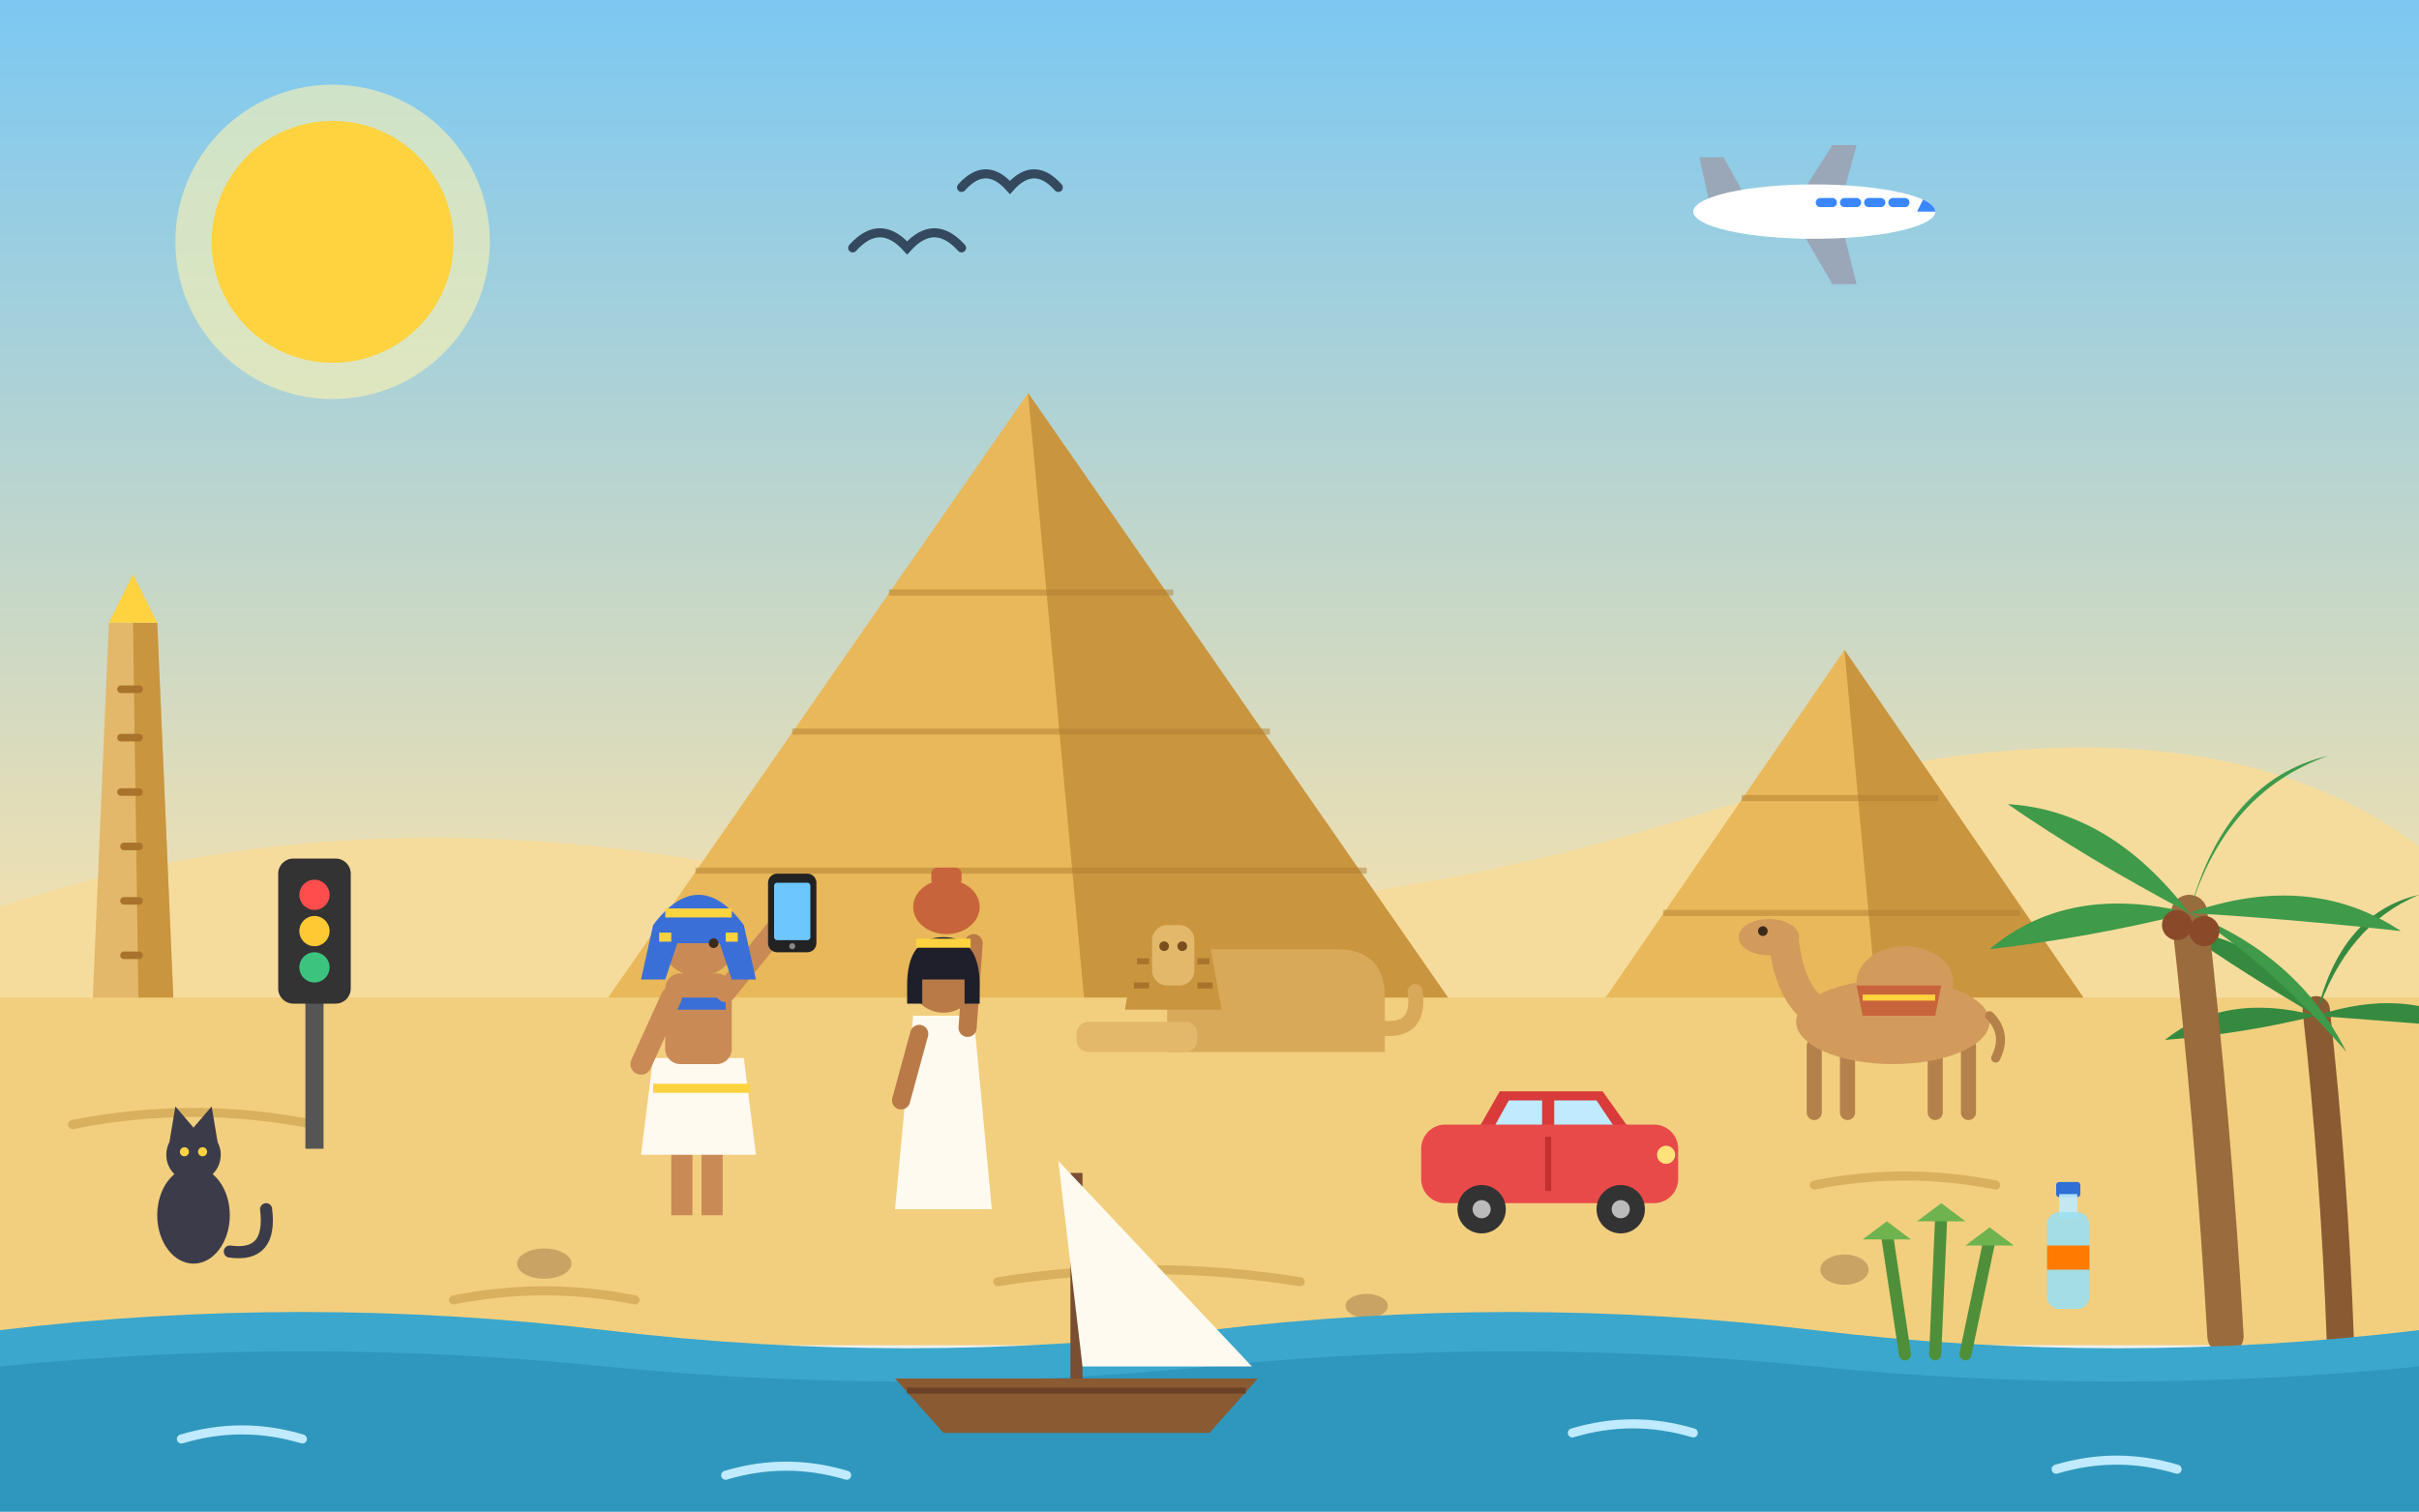
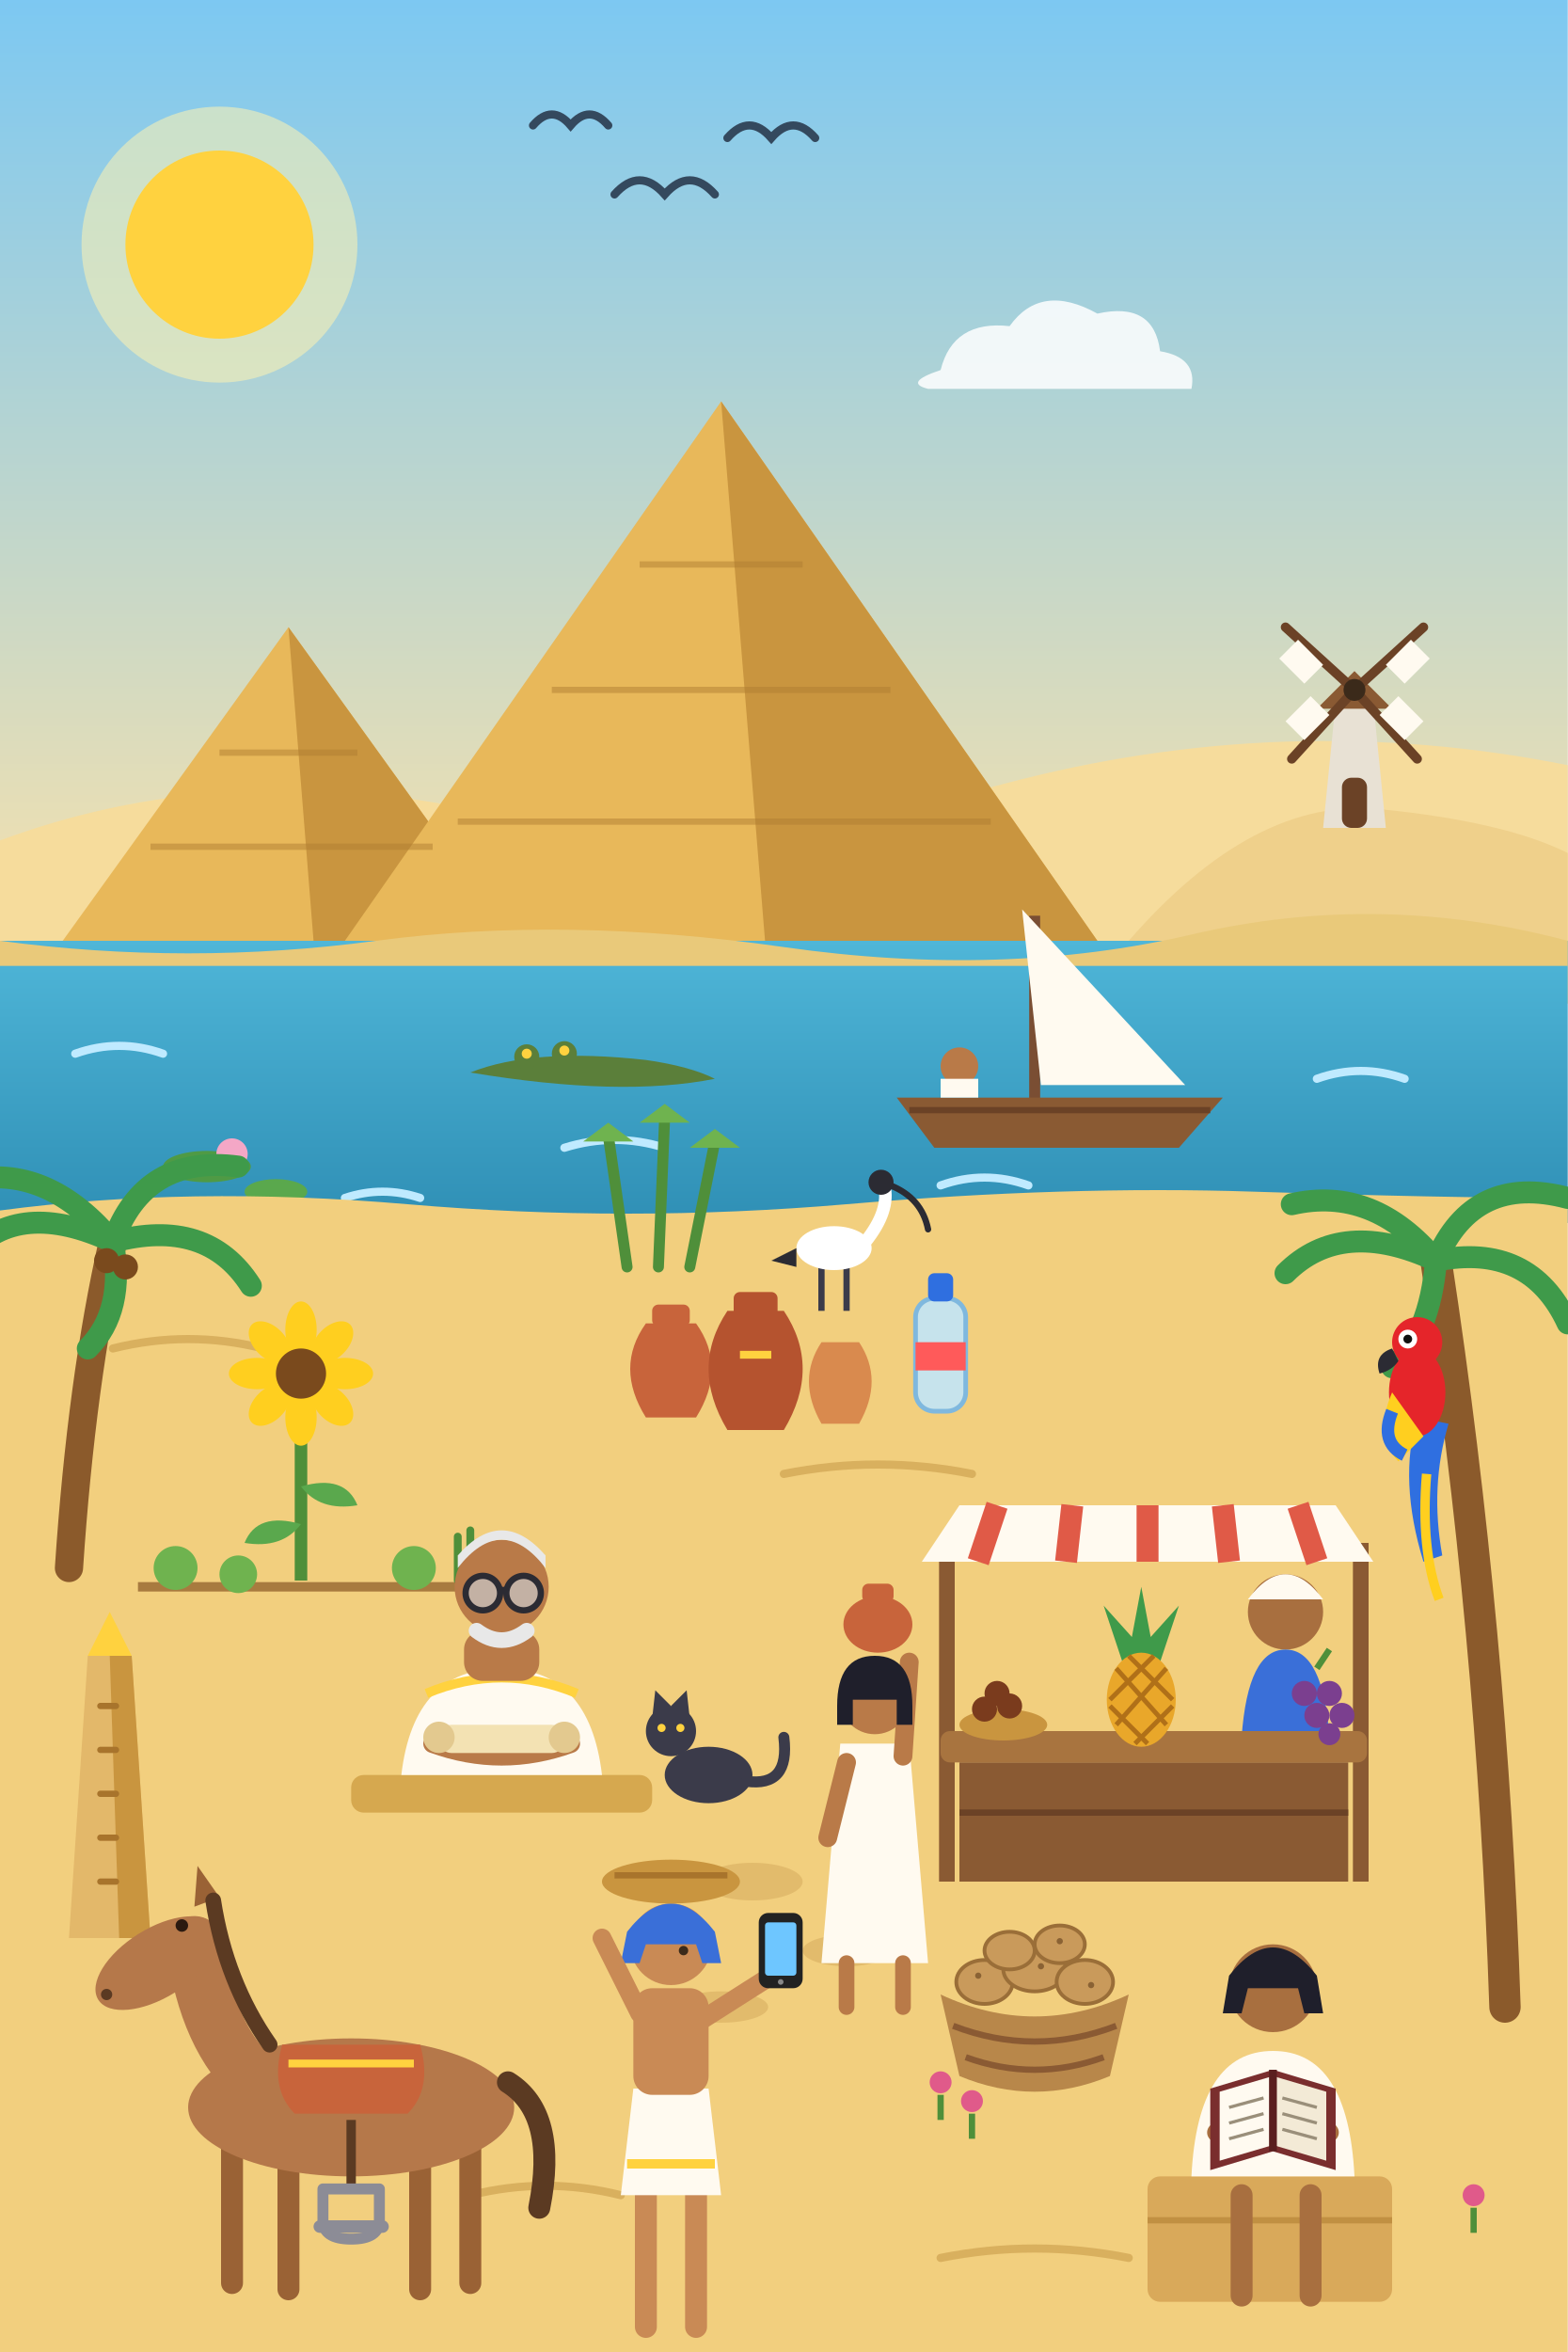
- <svg xmlns="http://www.w3.org/2000/svg" width="800" height="500" viewBox="0 0 800 500">
+ <svg xmlns="http://www.w3.org/2000/svg" width="500" height="750" viewBox="0 0 500 750">
  <defs>
    <linearGradient id="sky" x1="0" y1="0" x2="0" y2="1">
      <stop offset="0" stop-color="#7cc8f2" />
      <stop offset="1" stop-color="#ffe3a8" />
    </linearGradient>
+     <linearGradient id="nile" x1="0" y1="0" x2="0" y2="1">
+       <stop offset="0" stop-color="#4fb6d8" />
+       <stop offset="1" stop-color="#2f8fb5" />
+     </linearGradient>
  </defs>
-   <rect width="800" height="345" fill="url(#sky)" />
-   <circle cx="110" cy="80" r="52" fill="#fff3b0" opacity="0.6" />
+   <rect width="500" height="320" fill="url(#sky)" />
+   <circle cx="70" cy="78" r="44" fill="#fff3b0" opacity="0.55" />
  <g data-anim="sun" fill="#ffd23f">
-     <circle cx="110" cy="80" r="40" />
+     <circle cx="70" cy="78" r="30" />
+   </g>
+   <g data-anim="cloud">
+     <path d="M300 118q4-16 22-14q10-14 28-4q18-4 20 12q12 2 10 12H296q-8-2 4-6Z" fill="#fff" fill-opacity="0.85" />
  </g>
  <g data-anim="birds">
-     <path d="M282 82q9-10 18 0q9-10 18 0M318 62q8-9 16 0q8-9 16 0" fill="none" stroke="#34495e" stroke-width="3" stroke-linecap="round" />
-   </g>
-   <path d="M0 300q120-40 260-10t300-20 240 10V345H0Z" fill="#f6dc9c" />
-   <path d="M30 346L36 206h16l6 140Z" fill="#e3b86a" />
-   <path d="M44 206L52 206 58 346H46Z" fill="#c9953f" />
-   <path d="M36 206l8-16 8 16Z" fill="#ffd23f" />
-   <path d="M40 228h6M40 244h6M40 262h6M41 280h5M41 298h5M41 316h5" stroke="#a8742c" stroke-width="2.5" stroke-linecap="round" />
-   <path d="M190 346L340 130 490 346Z" fill="#e8b85a" />
-   <path d="M340 130L490 346H360Z" fill="#c9953f" />
-   <path d="M230 288H452M262 242H420M294 196H388" stroke="#b07f32" stroke-width="2" stroke-opacity="0.5" />
-   <path d="M520 346L610 215 700 346Z" fill="#e8b85a" />
-   <path d="M610 215L700 346H622Z" fill="#c9953f" />
-   <path d="M550 302H668M576 264H641" stroke="#b07f32" stroke-width="2" stroke-opacity="0.5" />
-   <rect y="330" width="800" height="115" fill="#f2cf7e" />
-   <path d="M24 372q40-8 80 0M330 424q50-8 100 0M600 392q30-6 60 0M150 430q30-6 60 0" fill="none" stroke="#d9b05e" stroke-width="3" stroke-linecap="round" />
-   <ellipse cx="180" cy="418" rx="9" ry="5" fill="#c9a364" />
-   <ellipse cx="452" cy="432" rx="7" ry="4" fill="#c9a364" />
-   <ellipse cx="610" cy="420" rx="8" ry="5" fill="#c9a364" />
-   <path d="M386 348V328q0-12 14-14h42q16 0 16 16v18Z" fill="#d9a95a" />
-   <path d="M456 340q14 2 12-12" fill="none" stroke="#d9a95a" stroke-width="5" stroke-linecap="round" />
-   <rect x="356" y="338" width="40" height="10" rx="4" fill="#e3b86a" />
-   <path d="M372 334l5-28q11-10 22 0l5 28Z" fill="#c9953f" />
-   <path d="M376 318h4M396 318h4M375 326h5M396 326h5" stroke="#a8742c" stroke-width="2" />
-   <rect x="381" y="306" width="14" height="20" rx="5" fill="#e3b86a" />
-   <circle cx="385" cy="313" r="1.6" fill="#7a4e1d" />
-   <circle cx="391" cy="313" r="1.6" fill="#7a4e1d" />
-   <path d="M600 346v22M611 346v22M640 346v22M651 346v22" stroke="#b5814a" stroke-width="5" stroke-linecap="round" />
-   <ellipse cx="626" cy="338" rx="32" ry="14" fill="#d29b5c" />
-   <ellipse cx="630" cy="325" rx="16" ry="12" fill="#d29b5c" />
-   <g data-anim="camel-head">
-     <path d="M600 334q-8-6-10-22" fill="none" stroke="#d29b5c" stroke-width="10" stroke-linecap="round" />
-     <ellipse cx="585" cy="310" rx="10" ry="6" fill="#d29b5c" />
-     <circle cx="583" cy="308" r="1.6" fill="#3b2a1a" />
-   </g>
-   <path d="M658 336q6 6 2 14" fill="none" stroke="#b5814a" stroke-width="3" stroke-linecap="round" />
-   <path d="M614 326h28l-2 10h-24Z" fill="#c8643b" />
-   <path d="M616 330h24" stroke="#ffd23f" stroke-width="2" />
-   <path d="M774 444q-2-56-8-110" fill="none" stroke="#8a5a33" stroke-width="9" stroke-linecap="round" />
-   <g data-anim="palm-back">
-     <path d="M766 336q-30-8-50 8q26-2 50-8q-18-26-44-28q20 14 44 28q10-30 34-40q-26 6-34 40q30-10 52 4q-26-2-52-4Z" fill="#358a40" />
-   </g>
-   <path d="M736 442q-4-70-12-140" fill="none" stroke="#9a6b3c" stroke-width="12" stroke-linecap="round" />
-   <g data-anim="palm">
-     <path d="M724 302q-40-10-66 12q34-4 66-12q-26-34-60-36q26 18 60 36q12-40 46-52q-34 8-46 52q40-14 70 6q-36-4-70-6q36 14 52 46q-26-30-52-46Z" fill="#3f9a4a" />
-     <circle cx="720" cy="306" r="5" fill="#8a4a2a" />
-     <circle cx="729" cy="308" r="5" fill="#8a4a2a" />
-   </g>
-   <ellipse cx="64" cy="402" rx="12" ry="16" fill="#3b3b4a" />
-   <circle cx="64" cy="382" r="9" fill="#3b3b4a" />
-   <path d="M56 378l2-12 6 7ZM72 378l-2-12-6 7Z" fill="#3b3b4a" />
+     <path d="M196 62q8-9 16 0q8-9 16 0M232 44q7-8 14 0q7-8 14 0M170 40q6-7 12 0q6-7 12 0" fill="none" stroke="#34495e" stroke-width="2.6" stroke-linecap="round" />
+   </g>
+   <path d="M0 268q70-26 150-10t170-8 180-6V320H0Z" fill="#f6dc9c" />
+   <path d="M20 300L92 200 164 300Z" fill="#e8b85a" />
+   <path d="M92 200L164 300H100Z" fill="#c9953f" />
+   <path d="M110 300L230 128 350 300Z" fill="#e8b85a" />
+   <path d="M230 128L350 300H244Z" fill="#c9953f" />
+   <path d="M146 262H316M176 220H284M204 180H256" stroke="#b07f32" stroke-width="2" stroke-opacity="0.5" />
+   <path d="M48 270H138M70 240H114" stroke="#b07f32" stroke-width="2" stroke-opacity="0.5" />
+   <path d="M360 300q40-46 80-42t60 14V320H360Z" fill="#efd08b" />
+   <rect y="300" width="500" height="90" fill="url(#nile)" />
+   <path d="M0 300q60 8 120 0t130 2 130-4 120 2V308H0Z" fill="#e9c97a" />
+   <g data-anim="waves">
+     <path d="M24 336q14-5 28 0M180 366q16-5 32 0M300 378q14-5 28 0M420 344q14-5 28 0M110 382q12-4 24 0" fill="none" stroke="#bfeaff" stroke-width="2.6" stroke-linecap="round" />
+   </g>
+   <ellipse cx="66" cy="372" rx="14" ry="5" fill="#4f9a45" />
+   <ellipse cx="88" cy="380" rx="10" ry="4" fill="#5aa84d" />
+   <circle cx="74" cy="368" r="5" fill="#f4a7c6" />
+   <g data-anim="boat">
+     <path d="M330 352V292" stroke="#7a4e33" stroke-width="3.5" />
+     <path d="M326 290L378 346H332Z" fill="#fffaf0" />
+     <path d="M286 350h104l-14 16h-78Z" fill="#8a5a33" />
+     <path d="M290 354h96" stroke="#6b4226" stroke-width="2" />
+     <circle cx="306" cy="340" r="6" fill="#b97a48" />
+     <path d="M300 350v-6h12v6" fill="#fffaf0" />
+   </g>
+   <g data-anim="crocodile">
+     <path d="M150 342q20-8 56-4q14 2 22 6q-30 6-78-2Z" fill="#5b7f3a" />
+     <circle cx="168" cy="337" r="4" fill="#5b7f3a" />
+     <circle cx="180" cy="336" r="4" fill="#5b7f3a" />
+     <circle cx="168" cy="336" r="1.6" fill="#ffd23f" />
+     <circle cx="180" cy="335" r="1.6" fill="#ffd23f" />
+   </g>
+   <path d="M0 386q60-8 130-2t140 0 130-4 100 2V750H0Z" fill="#f2cf7e" />
+   <path d="M36 430q24-6 48 0M250 470q30-6 60 0M150 700q24-6 48 0M300 720q30-6 60 0" fill="none" stroke="#d9b05e" stroke-width="2.6" stroke-linecap="round" />
+   <g fill="#e2bb6c">
+     <ellipse cx="240" cy="600" rx="16" ry="6" />
+     <ellipse cx="270" cy="622" rx="14" ry="5" />
+     <ellipse cx="230" cy="640" rx="15" ry="5" />
+   </g>
+   <g data-anim="papyrus">
+     <path d="M200 404l-6-42M210 404l2-48M220 404l8-40" stroke="#4f8f3a" stroke-width="3.5" stroke-linecap="round" />
+     <path d="M186 364l8-6 8 6ZM204 358l8-6 8 6ZM220 366l8-6 8 6Z" fill="#6fb34f" />
+   </g>
+   <g data-anim="ibis">
+     <path d="M262 402v16M270 402v16" stroke="#3b3b4a" stroke-width="2" />
+     <ellipse cx="266" cy="398" rx="12" ry="7" fill="#fff" />
+     <path d="M276 396q8-10 6-18" fill="none" stroke="#fff" stroke-width="4" stroke-linecap="round" />
+     <circle cx="281" cy="377" r="4" fill="#2b2b33" />
+     <path d="M284 378q10 4 12 14" fill="none" stroke="#2b2b33" stroke-width="2" stroke-linecap="round" />
+     <path d="M254 398l-8 4 8 2Z" fill="#2b2b33" />
+   </g>
+   <g data-anim="palm-left">
+     <path d="M22 500q4-60 14-104" fill="none" stroke="#8b5a2b" stroke-width="9" stroke-linecap="round" />
+     <path d="M36 396q-30-14-46 4M36 396q-20-24-44-20M36 396q10-28 40-24M36 396q30-8 44 14M36 396q4 22-8 34" fill="none" stroke="#3f9a4a" stroke-width="7" stroke-linecap="round" />
+     <circle cx="34" cy="402" r="4" fill="#7a4a1d" />
+     <circle cx="40" cy="404" r="4" fill="#7a4a1d" />
+   </g>
+   <path d="M206 452q-10-16 0-30h16q10 14 0 30Z" fill="#c8643b" />
+   <rect x="208" y="416" width="12" height="7" rx="2" fill="#c8643b" />
+   <path d="M232 456q-12-20 0-38h18q12 18 0 38Z" fill="#b5532f" />
+   <rect x="234" y="412" width="14" height="8" rx="2" fill="#b5532f" />
+   <path d="M236 432h10" stroke="#ffd23f" stroke-width="2.5" />
+   <path d="M262 454q-8-14 0-26h12q8 12 0 26Z" fill="#d98a4e" />
+   <path d="M44 506h104" stroke="#a87b3f" stroke-width="3" />
+   <g fill="#6fb34f">
+     <circle cx="56" cy="500" r="7" />
+     <circle cx="76" cy="502" r="6" />
+     <circle cx="132" cy="500" r="7" />
+   </g>
+   <path d="M146 504v-14M150 504v-16M154 504v-12" stroke="#4f8f3a" stroke-width="2.5" stroke-linecap="round" />
+   <path d="M22 618L28 528h14l6 90Z" fill="#e3b86a" />
+   <path d="M35 528h7l6 90H38Z" fill="#c9953f" />
+   <path d="M28 528l7-14 7 14Z" fill="#ffd23f" />
+   <path d="M32 544h5M32 558h5M32 572h5M32 586h5M32 600h5" stroke="#a8742c" stroke-width="2" stroke-linecap="round" />
+   <rect x="112" y="566" width="96" height="12" rx="4" fill="#d6a84f" />
+   <path d="M128 566q4-34 32-34q28 0 32 34Z" fill="#fffaf0" />
+   <path d="M136 540q24-10 48 0" stroke="#ffd23f" stroke-width="3" fill="none" />
+   <rect x="148" y="520" width="24" height="16" rx="6" fill="#b97a48" />
+   <circle cx="160" cy="506" r="15" fill="#b97a48" />
+   <path d="M146 500q14-18 28 0v-4q-14-16-28 0Z" fill="#e8e8e8" />
+   <path d="M152 520q8 6 16 0" stroke="#e8e8e8" stroke-width="5" stroke-linecap="round" fill="none" />
+   <path d="M138 556q22 8 44 0" stroke="#b97a48" stroke-width="6" stroke-linecap="round" fill="none" />
+   <rect x="140" y="550" width="40" height="9" rx="4" fill="#f3e2b3" />
+   <circle cx="140" cy="554" r="5" fill="#e3c98f" />
+   <circle cx="180" cy="554" r="5" fill="#e3c98f" />
+   <ellipse cx="226" cy="566" rx="14" ry="9" fill="#3b3b4a" />
+   <circle cx="214" cy="552" r="8" fill="#3b3b4a" />
+   <path d="M208 548l1-9 5 5ZM220 548l-1-9-5 5Z" fill="#3b3b4a" />
+   <circle cx="211" cy="551" r="1.3" fill="#ffd23f" />
+   <circle cx="217" cy="551" r="1.3" fill="#ffd23f" />
  <g data-anim="cat-tail">
-     <path d="M76 414q14 2 12-14" fill="none" stroke="#3b3b4a" stroke-width="4" stroke-linecap="round" />
-   </g>
-   <circle cx="61" cy="381" r="1.5" fill="#ffd23f" />
-   <circle cx="67" cy="381" r="1.5" fill="#ffd23f" />
-   <path d="M0 440q100-12 200 0t200 0 200 0 200 0V500H0Z" fill="#3ba7cc" />
-   <path d="M0 452q100-10 200 0t200 0 200 0 200 0V500H0Z" fill="#2f97bd" />
-   <g data-anim="waves">
-     <path d="M60 476q20-6 40 0M240 488q20-6 40 0M520 474q20-6 40 0M680 486q20-6 40 0" fill="none" stroke="#bfeaff" stroke-width="3" stroke-linecap="round" />
-   </g>
-   <g data-anim="boat">
-     <path d="M356 458V388" stroke="#7a4e33" stroke-width="4" />
-     <path d="M350 384L414 452H358Z" fill="#fffaf0" />
-     <path d="M296 456h120l-16 18h-88Z" fill="#8a5a33" />
-     <path d="M300 460h112" stroke="#6b4226" stroke-width="2" />
-   </g>
-   <g data-anim="papyrus">
-     <path d="M630 448l-6-40M640 448l2-46M650 448l8-38" stroke="#4f8f3a" stroke-width="4" stroke-linecap="round" />
-     <path d="M616 410l8-6 8 6ZM634 404l8-6 8 6ZM650 412l8-6 8 6Z" fill="#6fb34f" />
-   </g>
-   <g data-anim="woman">
-     <path d="M302 336h20l6 64h-32Z" fill="#fffaf0" />
-     <path d="M320 340l2-28" stroke="#b97a48" stroke-width="6" stroke-linecap="round" />
-     <path d="M304 342l-6 22" stroke="#b97a48" stroke-width="6" stroke-linecap="round" />
-     <circle cx="312" cy="324" r="11" fill="#b97a48" />
-     <path d="M300 326q0-16 12-16t12 16v6h-5v-8h-14v8h-5Z" fill="#1f1f2b" />
-     <path d="M303 312h18" stroke="#ffd23f" stroke-width="3" />
-     <ellipse cx="313" cy="300" rx="11" ry="9" fill="#c8643b" />
-     <rect x="308" y="287" width="10" height="6" rx="2" fill="#c8643b" />
-   </g>
-   <rect x="222" y="378" width="7" height="24" fill="#c98a55" />
-   <rect x="232" y="378" width="7" height="24" fill="#c98a55" />
-   <path d="M216 350H246L250 382H212Z" fill="#fffaf0" />
-   <path d="M216 360H248" stroke="#ffd23f" stroke-width="3" />
-   <rect x="220" y="322" width="22" height="30" rx="5" fill="#c98a55" />
-   <path d="M222 332h18" stroke="#3a6fd8" stroke-width="4" />
-   <path d="M240 328L257 307" stroke="#c98a55" stroke-width="7" stroke-linecap="round" />
-   <path d="M222 330L212 352" stroke="#c98a55" stroke-width="7" stroke-linecap="round" />
-   <circle cx="231" cy="310" r="13" fill="#c98a55" />
-   <path d="M216 306q15-20 30 0l4 18h-8l-4-12h-14l-4 12h-8Z" fill="#3a6fd8" />
-   <path d="M220 302h22M218 310h4M240 310h4" stroke="#ffd23f" stroke-width="3" />
-   <circle cx="236" cy="312" r="1.6" fill="#3b2a1a" />
+     <path d="M238 568q14 2 12-14" fill="none" stroke="#3b3b4a" stroke-width="3.5" stroke-linecap="round" />
+   </g>
+   <path d="M480 640q-4-120-22-238" fill="none" stroke="#8b5a2b" stroke-width="10" stroke-linecap="round" />
+   <path d="M458 402q-30-14-48 4M458 402q-20-24-46-18M458 402q12-28 42-20M458 402q30-6 42 20M458 402q-2 24-14 34" fill="none" stroke="#3f9a4a" stroke-width="7" stroke-linecap="round" />
+   <path d="M466 450l-12 4" stroke="#8b5a2b" stroke-width="5" stroke-linecap="round" />
+   <path d="M302 600V492M434 600V492" stroke="#8a5a33" stroke-width="5" />
+   <g data-anim="seller">
+     <circle cx="410" cy="514" r="12" fill="#a86f3f" />
+     <path d="M398 510q12-16 24 0Z" fill="#fffaf0" />
+     <path d="M396 554q2-28 14-28t14 28Z" fill="#3a6fd8" />
+   </g>
+   <path d="M294 498l12-18h120l12 18Z" fill="#fffaf0" />
+   <path d="M318 480l-6 18M342 480l-2 18M366 480v18M390 480l2 18M414 480l6 18" stroke="#e05a47" stroke-width="7" />
+   <rect x="300" y="552" width="136" height="10" rx="3" fill="#a8743f" />
+   <rect x="306" y="562" width="124" height="38" fill="#8a5a33" />
+   <path d="M306 578h124" stroke="#6b4226" stroke-width="2" />
+   <ellipse cx="320" cy="550" rx="14" ry="5" fill="#c9953f" />
+   <g fill="#7a3b1d">
+     <circle cx="314" cy="545" r="4" />
+     <circle cx="322" cy="544" r="4" />
+     <circle cx="318" cy="540" r="4" />
+   </g>
+   <g fill="#7b3f8f">
+     <circle cx="416" cy="540" r="4" />
+     <circle cx="424" cy="540" r="4" />
+     <circle cx="420" cy="547" r="4" />
+     <circle cx="428" cy="547" r="4" />
+     <circle cx="424" cy="553" r="3.5" />
+   </g>
+   <path d="M420 532l4-6" stroke="#4f8f3a" stroke-width="2" />
+   <g data-anim="carrier">
+     <path d="M268 556h22l6 70h-34Z" fill="#fffaf0" />
+     <path d="M288 560l2-30" stroke="#b97a48" stroke-width="6" stroke-linecap="round" />
+     <path d="M270 562l-6 24" stroke="#b97a48" stroke-width="6" stroke-linecap="round" />
+     <circle cx="279" cy="542" r="11" fill="#b97a48" />
+     <path d="M267 544q0-16 12-16t12 16v6h-5v-8h-14v8h-5Z" fill="#1f1f2b" />
+     <ellipse cx="280" cy="518" rx="11" ry="9" fill="#c8643b" />
+     <rect x="275" y="505" width="10" height="6" rx="2" fill="#c8643b" />
+     <path d="M270 626v14M288 626v14" stroke="#b97a48" stroke-width="5" stroke-linecap="round" />
+   </g>
+   <path d="M206 742v-44M222 742v-44" stroke="#c98a55" stroke-width="7" stroke-linecap="round" />
+   <path d="M198 700h32l-4-34h-24Z" fill="#fffaf0" />
+   <path d="M200 690h28" stroke="#ffd23f" stroke-width="3" />
+   <rect x="202" y="634" width="24" height="34" rx="6" fill="#c98a55" />
+   <circle cx="214" cy="620" r="13" fill="#c98a55" />
+   <path d="M200 616q14-18 28 0l2 10h-6l-2-6h-16l-2 6h-6Z" fill="#3a6fd8" />
+   <ellipse cx="214" cy="600" rx="22" ry="7" fill="#c9953f" />
+   <path d="M196 598h36" stroke="#a8742c" stroke-width="2" />
+   <path d="M204 642l-12-24" stroke="#c98a55" stroke-width="6" stroke-linecap="round" />
+   <path d="M224 644l22-14" stroke="#c98a55" stroke-width="6" stroke-linecap="round" />
+   <circle cx="218" cy="622" r="1.5" fill="#3b2a1a" />
+   <path d="M74 728v-46M92 730v-44M134 730v-44M150 728v-46" stroke="#9a6235" stroke-width="7" stroke-linecap="round" />
+   <ellipse cx="112" cy="672" rx="52" ry="22" fill="#b5784a" />
+   <g data-anim="horse-tail">
+     <path d="M162 664q16 10 10 40" fill="none" stroke="#5b3a22" stroke-width="7" stroke-linecap="round" />
+   </g>
+   <g data-anim="horse-head">
+     <path d="M82 664q-16-14-20-44" fill="none" stroke="#b5784a" stroke-width="18" stroke-linecap="round" />
+     <ellipse cx="50" cy="626" rx="22" ry="11" transform="rotate(-32 50 626)" fill="#b5784a" />
+     <path d="M62 608l1-13 7 10Z" fill="#9a6235" />
+     <path d="M68 606q4 26 18 46" fill="none" stroke="#5b3a22" stroke-width="5" stroke-linecap="round" />
+     <circle cx="58" cy="614" r="2" fill="#2b1a10" />
+     <circle cx="34" cy="636" r="1.8" fill="#5b3a22" />
+   </g>
+   <path d="M90 652h44q4 14-4 22H94q-8-8-4-22Z" fill="#c8643b" />
+   <path d="M92 658h40" stroke="#ffd23f" stroke-width="2.5" />
+   <rect x="366" y="694" width="78" height="40" rx="4" fill="#d9a95a" />
+   <path d="M366 708h78" stroke="#b07f32" stroke-width="2" stroke-opacity="0.6" />
+   <path d="M380 694q2-40 26-40q24 0 26 40Z" fill="#fffaf0" />
+   <circle cx="406" cy="634" r="14" fill="#a86f3f" />
+   <path d="M392 630q14-18 28 0l2 12h-6l-2-8h-16l-2 8h-6Z" fill="#1f1f2b" />
+   <path d="M388 680q14-8 26-6M424 680q-6-8-6-10" stroke="#a86f3f" stroke-width="6" stroke-linecap="round" fill="none" />
+   <path d="M396 700v32M418 700v32" stroke="#a86f3f" stroke-width="7" stroke-linecap="round" />
+   <g fill="#e05a8a">
+     <circle cx="300" cy="664" r="3.5" />
+     <circle cx="310" cy="670" r="3.5" />
+     <circle cx="470" cy="700" r="3.5" />
+   </g>
+   <path d="M300 668v8M310 674v8M470 704v8" stroke="#4f8f3a" stroke-width="2" />
+   <g id="windmill">
+     <path d="M422 264L426 224h12l4 40Z" fill="#e8e1d4" />
+     <path d="M420 226l12-12 12 12Z" fill="#8a5a33" />
+     <rect x="428" y="248" width="8" height="16" rx="3" fill="#6b4226" />
+     <g stroke="#6b4226" stroke-width="3" stroke-linecap="round">
+       <path d="M432 220l-22-20M432 220l22-20M432 220l-20 22M432 220l20 22" />
+     </g>
+     <path d="M414 204l-6 6 8 8 6-6ZM450 204l6 6-8 8-6-6ZM416 236l-6-6 8-8 6 6ZM448 236l6-6-8-8-6 6Z" fill="#fffaf0" />
+     <circle cx="432" cy="220" r="3.5" fill="#3b2a1a" />
+   </g>
+   <g id="bottle">
+     <rect x="292" y="414" width="16" height="36" rx="6" fill="#bfe6ff" fill-opacity="0.85" stroke="#7fb8de" stroke-width="1.5" />
+     <rect x="296" y="406" width="8" height="9" rx="2" fill="#2f6fe0" />
+     <rect x="292" y="428" width="16" height="9" fill="#ff5a5a" />
+   </g>
+   <g id="sunflower">
+     <path d="M96 504v-56" stroke="#4f8f3a" stroke-width="4" />
+     <path d="M96 486q-14-4-18 6q12 2 18-6ZM96 474q14-4 18 6q-12 2-18-6Z" fill="#5aa84d" />
+     <g fill="#ffcf1f">
+       <ellipse cx="96" cy="424" rx="5" ry="9" />
+       <ellipse cx="96" cy="452" rx="5" ry="9" />
+       <ellipse cx="82" cy="438" rx="9" ry="5" />
+       <ellipse cx="110" cy="438" rx="9" ry="5" />
+       <ellipse cx="86" cy="428" rx="5" ry="8" transform="rotate(-45 86 428)" />
+       <ellipse cx="106" cy="428" rx="5" ry="8" transform="rotate(45 106 428)" />
+       <ellipse cx="86" cy="448" rx="5" ry="8" transform="rotate(45 86 448)" />
+       <ellipse cx="106" cy="448" rx="5" ry="8" transform="rotate(-45 106 448)" />
+     </g>
+     <circle cx="96" cy="438" r="8" fill="#7a4a1d" />
+   </g>
+   <g id="macaw">
+     <path d="M452 452q-6 20 2 46l6-2q-4-22 2-42Z" fill="#2f6fe0" />
+     <path d="M455 470q-2 24 4 40" stroke="#ffcf1f" stroke-width="3" fill="none" />
+     <ellipse cx="452" cy="444" rx="9" ry="14" fill="#e5252a" />
+     <path d="M444 444q-6 14 2 22l8-8Z" fill="#ffcf1f" />
+     <path d="M444 450q-4 10 4 14" stroke="#2f6fe0" stroke-width="4" fill="none" />
+     <circle cx="452" cy="428" r="8" fill="#e5252a" />
+     <circle cx="449" cy="427" r="3" fill="#fff" />
+     <circle cx="449" cy="427" r="1.4" fill="#111" />
+     <path d="M444 430q-6 2-4 8q4-1 6-4Z" fill="#2b2b33" />
+   </g>
+   <g id="glasses">
+     <circle cx="154" cy="508" r="5.5" fill="#cfe9ff" fill-opacity="0.5" stroke="#2b2b33" stroke-width="2" />
+     <circle cx="167" cy="508" r="5.5" fill="#cfe9ff" fill-opacity="0.5" stroke="#2b2b33" stroke-width="2" />
+     <path d="M159.5 507h2" stroke="#2b2b33" stroke-width="2" />
+   </g>
+   <g id="pineapple">
+     <path d="M358 530l-6-18 9 10 3-16 3 16 9-10-6 18Z" fill="#3f9a4a" />
+     <ellipse cx="364" cy="542" rx="11" ry="15" fill="#e9a72a" />
+     <path d="M356 532l16 18M354 544l12 12M360 528l14 14M372 532l-16 18M374 544l-12 12M368 528l-14 14" stroke="#b07018" stroke-width="1.5" />
+   </g>
  <g id="phone">
-     <rect x="254" y="289" width="16" height="26" rx="3" fill="#222" />
-     <rect x="256" y="292" width="12" height="19" rx="1" fill="#6ec6ff" />
-     <circle cx="262" cy="313" r="1" fill="#888" />
-   </g>
-   <g id="traffic-light">
-     <rect x="101" y="330" width="6" height="50" fill="#555" />
-     <rect x="92" y="284" width="24" height="48" rx="5" fill="#333" />
-     <circle cx="104" cy="296" r="5" fill="#ff4d4d" />
-     <circle cx="104" cy="308" r="5" fill="#ffc933" />
-     <circle cx="104" cy="320" r="5" fill="#3cc47f" />
-   </g>
-   <g id="car">
-     <path d="M488 375l8-14h34l10 14Z" fill="#d93a3a" />
-     <path d="M494 373l5-9h11v9ZM514 373v-9h14l6 9Z" fill="#bfeaff" />
-     <rect x="470" y="372" width="85" height="26" rx="8" fill="#e84a4a" />
-     <path d="M512 376v18" stroke="#c43030" stroke-width="2" />
-     <circle cx="490" cy="400" r="8" fill="#333" />
-     <circle cx="490" cy="400" r="3" fill="#bbb" />
-     <circle cx="536" cy="400" r="8" fill="#333" />
-     <circle cx="536" cy="400" r="3" fill="#bbb" />
-     <circle cx="551" cy="382" r="3" fill="#ffe27a" />
-   </g>
-   <g id="plane">
-     <path d="M592 70l14 24h8l-6-24ZM592 70l14-22h8l-6 22Z" fill="#9aa7b8" />
-     <path d="M566 70l-4-18h8l10 18Z" fill="#9aa7b8" />
-     <ellipse cx="600" cy="70" rx="40" ry="9" fill="#fff" />
-     <path d="M636 66q4 2 4 4h-6Z" fill="#3a86ff" />
-     <path d="M618 67h4M626 67h4M610 67h4M602 67h4" stroke="#3a86ff" stroke-width="3" stroke-linecap="round" />
-   </g>
-   <g id="bottle">
-     <rect x="680" y="391" width="8" height="5" rx="1" fill="#2f6fd6" />
-     <rect x="681" y="395" width="6" height="8" fill="#bfeaff" fill-opacity="0.9" />
-     <rect x="677" y="401" width="14" height="32" rx="4" fill="#9be0f0" fill-opacity="0.9" />
-     <rect x="677" y="412" width="14" height="8" fill="#ff7a00" />
+     <rect x="242" y="610" width="14" height="24" rx="3" fill="#222" />
+     <rect x="244" y="613" width="10" height="17" rx="1" fill="#6ec6ff" />
+     <circle cx="249" cy="632" r="0.9" fill="#888" />
+   </g>
+   <g id="potatoes">
+     <path d="M300 636q30 14 60 0l-6 26q-24 10-48 0Z" fill="#b8874a" />
+     <path d="M304 646q26 10 52 0M308 656q22 8 44 0" stroke="#8a5a33" stroke-width="2" fill="none" />
+     <g fill="#c99a5b" stroke="#9a6e38" stroke-width="1.2">
+       <ellipse cx="314" cy="632" rx="9" ry="7" />
+       <ellipse cx="330" cy="628" rx="10" ry="7" />
+       <ellipse cx="346" cy="632" rx="9" ry="7" />
+       <ellipse cx="322" cy="622" rx="8" ry="6" />
+       <ellipse cx="338" cy="620" rx="8" ry="6" />
+     </g>
+     <g fill="#8a6234">
+       <circle cx="312" cy="630" r="1" />
+       <circle cx="332" cy="627" r="1" />
+       <circle cx="348" cy="633" r="1" />
+       <circle cx="338" cy="619" r="1" />
+     </g>
+   </g>
+   <g id="stirrups">
+     <path d="M112 676v22" stroke="#5b3a22" stroke-width="3" />
+     <path d="M103 698h18v10q0 6-9 6t-9-6Z" fill="none" stroke="#8c8c96" stroke-width="3.5" stroke-linejoin="round" />
+     <path d="M102 710h20" stroke="#8c8c96" stroke-width="4" stroke-linecap="round" />
+   </g>
+   <g id="book">
+     <path d="M386 666l20-6v26l-20 6Z" fill="#7a2e2e" />
+     <path d="M426 666l-20-6v26l20 6Z" fill="#7a2e2e" />
+     <path d="M389 667l17-5v22l-17 5Z" fill="#fffaf0" />
+     <path d="M423 667l-17-5v22l17 5Z" fill="#f3ead6" />
+     <path d="M392 672l11-3M392 677l11-3M392 682l11-3M409 669l11 3M409 674l11 3M409 679l11 3" stroke="#9a8f7a" stroke-width="1" />
+     <path d="M406 660v26" stroke="#5a1f1f" stroke-width="2.5" />
  </g>
</svg>
